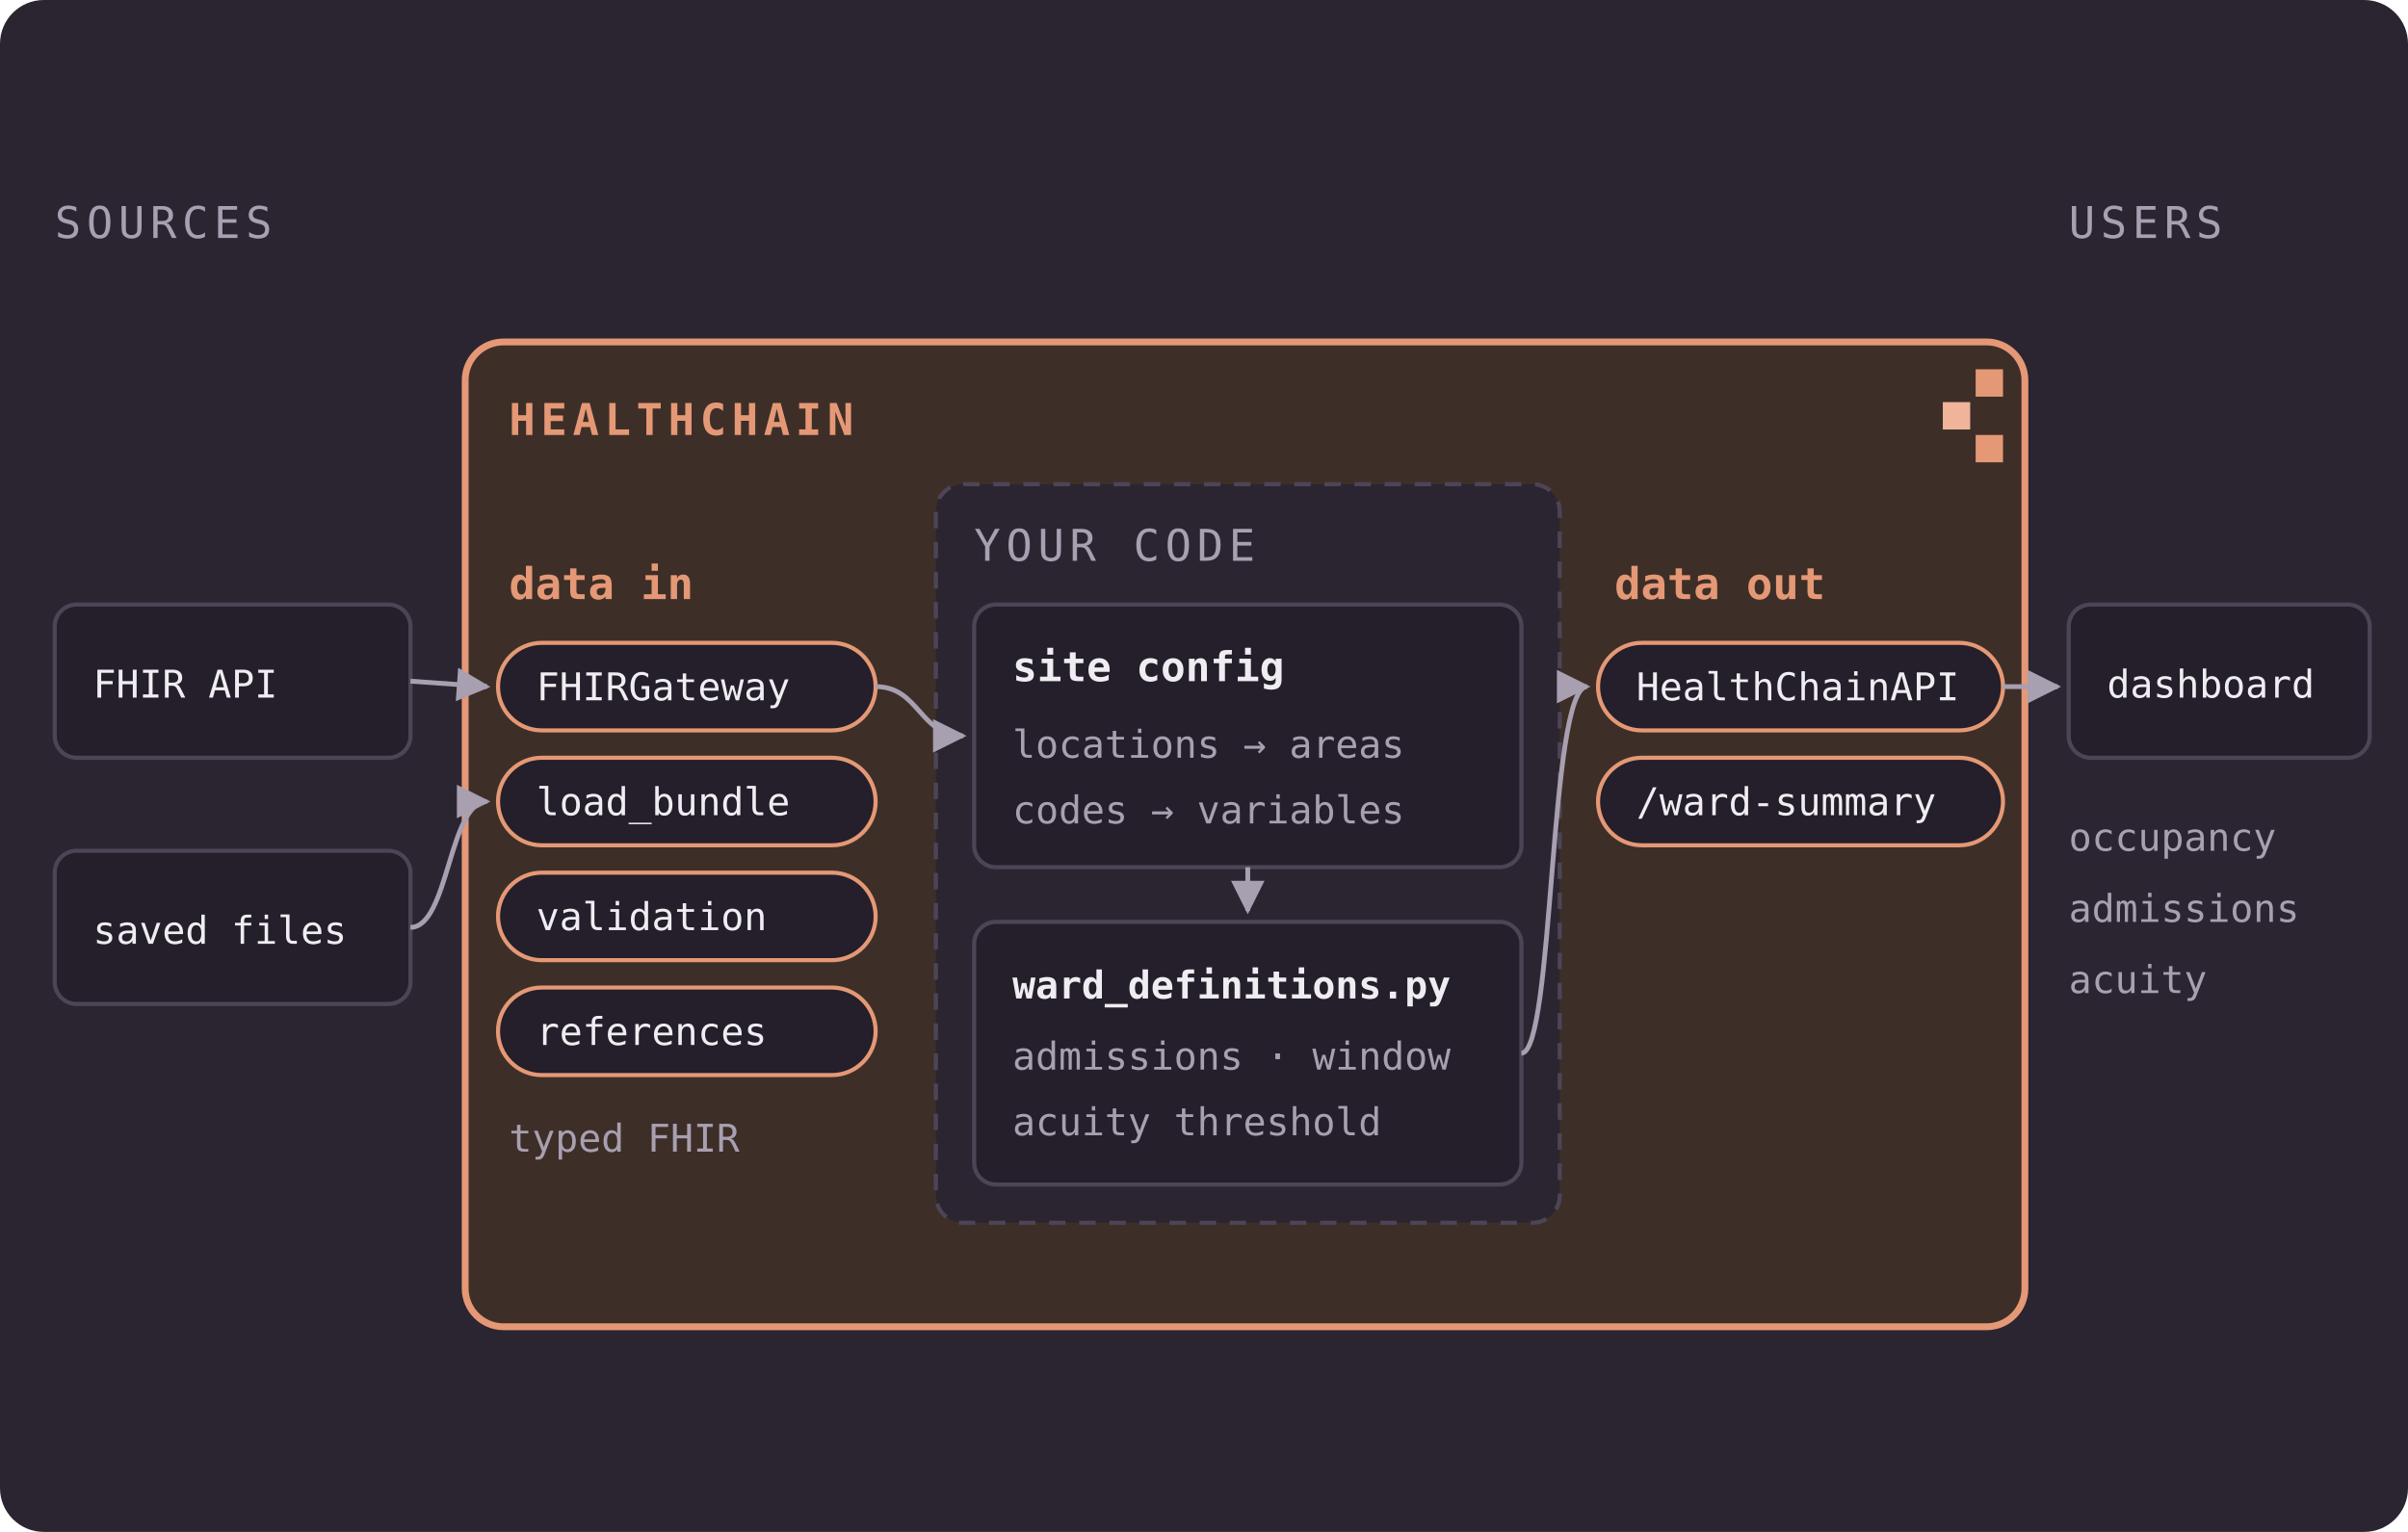
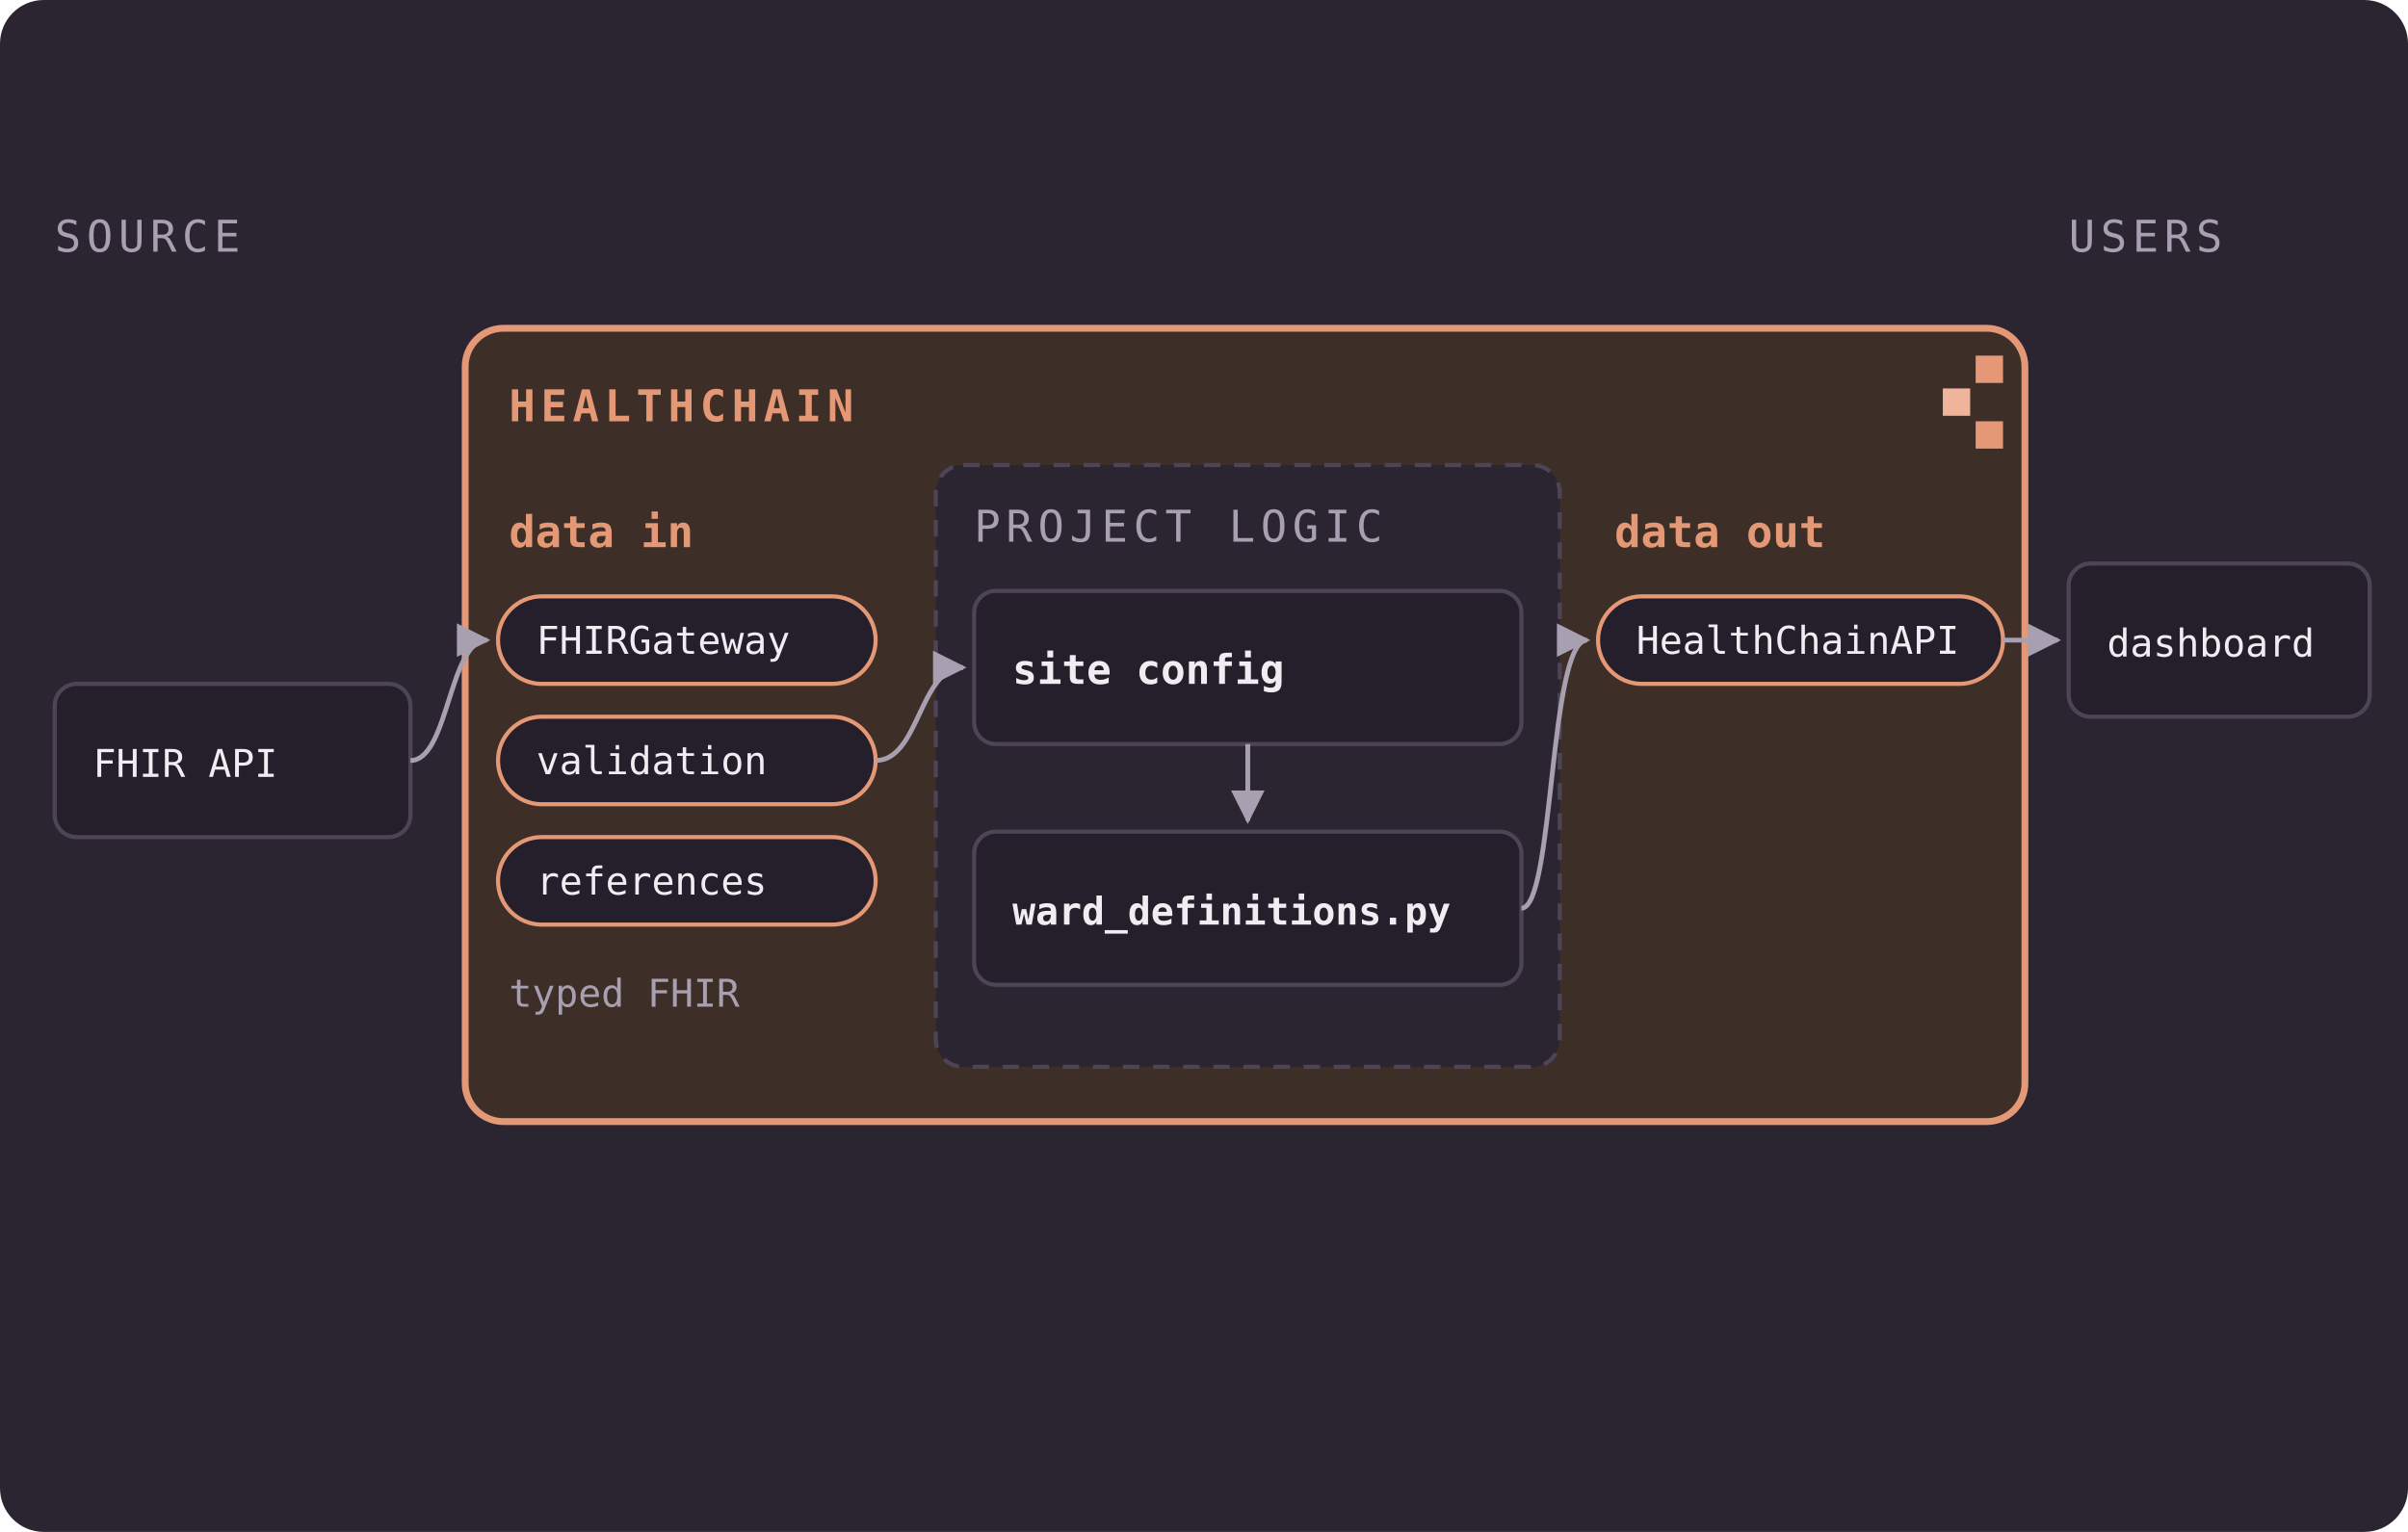
- <svg xmlns="http://www.w3.org/2000/svg" viewBox="0 0 880 560" role="img" aria-label="Ward monitoring application: FHIR data from a live API or saved files enters HealthChain, which reads and checks it with FHIRGateway, load_bundle, validation and reference resolution. Inside the HealthChain boundary, your site config maps local locations and codes and ward_definitions.py computes the measures. HealthChainAPI serves the per-area summary at GET /ward-summary to a dashboard.">
+ <svg xmlns="http://www.w3.org/2000/svg" viewBox="0 0 880 560" role="img" aria-label="Ward monitoring architecture: records from a hospital FHIR API enter HealthChain, which reads them with FHIRGateway, validates them and resolves references. Inside the HealthChain boundary sits the project logic: a site config, then ward_definitions.py. HealthChainAPI serves the per-area summary to a dashboard.">
  <rect x="0" y="0" width="880" height="560" rx="16" fill="#2b2532" />
-   <g transform="translate(0,35)">
-     <text x="20" y="52" font-size="16" letter-spacing="2" font-family="ui-monospace, 'SF Mono', Menlo, Consolas, monospace" fill="#a89fb0">SOURCES</text>
-     <text x="756" y="52" font-size="16" letter-spacing="2" font-family="ui-monospace, 'SF Mono', Menlo, Consolas, monospace" fill="#a89fb0">USERS</text>
-     <rect x="20" y="186" width="130" height="56" rx="8" fill="#241f2a" stroke="#4d4556" stroke-width="1.5" />
-     <text x="34" y="220" font-size="14" font-family="ui-monospace, 'SF Mono', Menlo, Consolas, monospace" fill="#f0edf2">FHIR API</text>
-     <rect x="20" y="276" width="130" height="56" rx="8" fill="#241f2a" stroke="#4d4556" stroke-width="1.5" />
-     <text x="34" y="310" font-size="14" font-family="ui-monospace, 'SF Mono', Menlo, Consolas, monospace" fill="#f0edf2">saved files</text>
-     <rect x="170" y="90" width="570" height="360" rx="14" fill="#3d2f28" stroke="#e59875" stroke-width="2.5" />
-     <text x="186" y="124" font-size="16" font-weight="700" letter-spacing="2" font-family="ui-monospace, 'SF Mono', Menlo, Consolas, monospace" fill="#e59875">HEALTHCHAIN</text>
-     <rect x="722" y="100" width="10" height="10" fill="#e59875" />
-     <rect x="710" y="112" width="10" height="10" fill="#f0b49a" />
-     <rect x="722" y="124" width="10" height="10" fill="#e59875" />
-     <path d="M150 214 L178 216" stroke="#a89fb0" stroke-width="1.75" fill="none" marker-end="url(#wa1)" />
-     <path d="M150 304 C164 304 164 258 178 258" stroke="#a89fb0" stroke-width="1.75" fill="none" marker-end="url(#wa1)" />
-     <text x="186" y="184" font-size="16" font-weight="700" font-family="ui-monospace, 'SF Mono', Menlo, Consolas, monospace" fill="#e59875">data in</text>
-     <rect x="182" y="200" width="138" height="32" rx="16" fill="#241f2a" stroke="#e59875" stroke-width="1.5" />
-     <text x="196" y="221" font-size="14" font-family="ui-monospace, 'SF Mono', Menlo, Consolas, monospace" fill="#f0edf2">FHIRGateway</text>
-     <rect x="182" y="242" width="138" height="32" rx="16" fill="#241f2a" stroke="#e59875" stroke-width="1.5" />
-     <text x="196" y="263" font-size="14" font-family="ui-monospace, 'SF Mono', Menlo, Consolas, monospace" fill="#f0edf2">load_bundle</text>
-     <rect x="182" y="284" width="138" height="32" rx="16" fill="#241f2a" stroke="#e59875" stroke-width="1.5" />
-     <text x="196" y="305" font-size="14" font-family="ui-monospace, 'SF Mono', Menlo, Consolas, monospace" fill="#f0edf2">validation</text>
-     <rect x="182" y="326" width="138" height="32" rx="16" fill="#241f2a" stroke="#e59875" stroke-width="1.5" />
-     <text x="196" y="347" font-size="14" font-family="ui-monospace, 'SF Mono', Menlo, Consolas, monospace" fill="#f0edf2">references</text>
-     <text x="186" y="386" font-size="14" font-family="ui-monospace, 'SF Mono', Menlo, Consolas, monospace" fill="#a89fb0">typed FHIR</text>
-     <rect x="342" y="142" width="228" height="270" rx="10" fill="#2b2532" stroke="#4d4556" stroke-width="1.5" stroke-dasharray="6 5" />
-     <text x="356" y="170" font-size="16" letter-spacing="2" font-family="ui-monospace, 'SF Mono', Menlo, Consolas, monospace" fill="#a89fb0">YOUR CODE</text>
-     <rect x="356" y="186" width="200" height="96" rx="8" fill="#241f2a" stroke="#4d4556" stroke-width="1.5" />
-     <text x="370" y="214" font-size="15" font-weight="700" font-family="ui-monospace, 'SF Mono', Menlo, Consolas, monospace" fill="#f0edf2">site config</text>
-     <text x="370" y="242" font-size="14" font-family="ui-monospace, 'SF Mono', Menlo, Consolas, monospace" fill="#a89fb0">locations → areas</text>
-     <text x="370" y="266" font-size="14" font-family="ui-monospace, 'SF Mono', Menlo, Consolas, monospace" fill="#a89fb0">codes → variables</text>
-     <rect x="356" y="302" width="200" height="96" rx="8" fill="#241f2a" stroke="#4d4556" stroke-width="1.5" />
-     <text x="370" y="330" font-size="14" font-weight="700" font-family="ui-monospace, 'SF Mono', Menlo, Consolas, monospace" fill="#f0edf2">ward_definitions.py</text>
-     <text x="370" y="356" font-size="14" font-family="ui-monospace, 'SF Mono', Menlo, Consolas, monospace" fill="#a89fb0">admissions · window</text>
-     <text x="370" y="380" font-size="14" font-family="ui-monospace, 'SF Mono', Menlo, Consolas, monospace" fill="#a89fb0">acuity threshold</text>
-     <path d="M320 216 C336 216 336 234 352 234" stroke="#a89fb0" stroke-width="1.75" fill="none" marker-end="url(#wa1)" />
-     <path d="M456 282 L456 298" stroke="#a89fb0" stroke-width="1.75" fill="none" marker-end="url(#wa1)" />
-     <path d="M556 350 C568 350 566 216 580 216" stroke="#a89fb0" stroke-width="1.75" fill="none" marker-end="url(#wa1)" />
-     <text x="590" y="184" font-size="16" font-weight="700" font-family="ui-monospace, 'SF Mono', Menlo, Consolas, monospace" fill="#e59875">data out</text>
-     <rect x="584" y="200" width="148" height="32" rx="16" fill="#241f2a" stroke="#e59875" stroke-width="1.5" />
-     <text x="598" y="221" font-size="14" font-family="ui-monospace, 'SF Mono', Menlo, Consolas, monospace" fill="#f0edf2">HealthChainAPI</text>
-     <rect x="584" y="242" width="148" height="32" rx="16" fill="#241f2a" stroke="#e59875" stroke-width="1.5" />
-     <text x="598" y="263" font-size="14" font-family="ui-monospace, 'SF Mono', Menlo, Consolas, monospace" fill="#f0edf2">/ward-summary</text>
-     <path d="M732 216 L752 216" stroke="#a89fb0" stroke-width="1.75" fill="none" marker-end="url(#wa1)" />
-     <rect x="756" y="186" width="110" height="56" rx="8" fill="#241f2a" stroke="#4d4556" stroke-width="1.5" />
-     <text x="770" y="220" font-size="14" font-family="ui-monospace, 'SF Mono', Menlo, Consolas, monospace" fill="#f0edf2">dashboard</text>
-     <text x="756" y="276" font-size="14" font-family="ui-monospace, 'SF Mono', Menlo, Consolas, monospace" fill="#a89fb0">occupancy</text>
-     <text x="756" y="302" font-size="14" font-family="ui-monospace, 'SF Mono', Menlo, Consolas, monospace" fill="#a89fb0">admissions</text>
-     <text x="756" y="328" font-size="14" font-family="ui-monospace, 'SF Mono', Menlo, Consolas, monospace" fill="#a89fb0">acuity</text>
-   </g>
+   <text x="20" y="92" font-size="16" letter-spacing="2" font-family="ui-monospace, 'SF Mono', Menlo, Consolas, monospace" fill="#a89fb0">SOURCE</text>
+   <text x="756" y="92" font-size="16" letter-spacing="2" font-family="ui-monospace, 'SF Mono', Menlo, Consolas, monospace" fill="#a89fb0">USERS</text>
+   <rect x="20" y="250" width="130" height="56" rx="8" fill="#241f2a" stroke="#4d4556" stroke-width="1.5" />
+   <text x="34" y="284" font-size="14" font-family="ui-monospace, 'SF Mono', Menlo, Consolas, monospace" fill="#f0edf2">FHIR API</text>
+   <rect x="170" y="120" width="570" height="290" rx="14" fill="#3d2f28" stroke="#e59875" stroke-width="2.5" />
+   <text x="186" y="154" font-size="16" font-weight="700" letter-spacing="2" font-family="ui-monospace, 'SF Mono', Menlo, Consolas, monospace" fill="#e59875">HEALTHCHAIN</text>
+   <rect x="722" y="130" width="10" height="10" fill="#e59875" />
+   <rect x="710" y="142" width="10" height="10" fill="#f0b49a" />
+   <rect x="722" y="154" width="10" height="10" fill="#e59875" />
+   <text x="186" y="200" font-size="16" font-weight="700" font-family="ui-monospace, 'SF Mono', Menlo, Consolas, monospace" fill="#e59875">data in</text>
+   <rect x="182" y="218" width="138" height="32" rx="16" fill="#241f2a" stroke="#e59875" stroke-width="1.5" />
+   <text x="196" y="239" font-size="14" font-family="ui-monospace, 'SF Mono', Menlo, Consolas, monospace" fill="#f0edf2">FHIRGateway</text>
+   <rect x="182" y="262" width="138" height="32" rx="16" fill="#241f2a" stroke="#e59875" stroke-width="1.5" />
+   <text x="196" y="283" font-size="14" font-family="ui-monospace, 'SF Mono', Menlo, Consolas, monospace" fill="#f0edf2">validation</text>
+   <rect x="182" y="306" width="138" height="32" rx="16" fill="#241f2a" stroke="#e59875" stroke-width="1.5" />
+   <text x="196" y="327" font-size="14" font-family="ui-monospace, 'SF Mono', Menlo, Consolas, monospace" fill="#f0edf2">references</text>
+   <text x="186" y="368" font-size="14" font-family="ui-monospace, 'SF Mono', Menlo, Consolas, monospace" fill="#a89fb0">typed FHIR</text>
+   <path d="M150 278 C164 278 164 234 178 234" stroke="#a89fb0" stroke-width="1.75" fill="none" marker-end="url(#wa1)" />
+   <rect x="342" y="170" width="228" height="220" rx="10" fill="#2b2532" stroke="#4d4556" stroke-width="1.5" stroke-dasharray="6 5" />
+   <text x="356" y="198" font-size="16" letter-spacing="2" font-family="ui-monospace, 'SF Mono', Menlo, Consolas, monospace" fill="#a89fb0">PROJECT LOGIC</text>
+   <rect x="356" y="216" width="200" height="56" rx="8" fill="#241f2a" stroke="#4d4556" stroke-width="1.5" />
+   <text x="370" y="250" font-size="15" font-weight="700" font-family="ui-monospace, 'SF Mono', Menlo, Consolas, monospace" fill="#f0edf2">site config</text>
+   <rect x="356" y="304" width="200" height="56" rx="8" fill="#241f2a" stroke="#4d4556" stroke-width="1.5" />
+   <text x="370" y="338" font-size="14" font-weight="700" font-family="ui-monospace, 'SF Mono', Menlo, Consolas, monospace" fill="#f0edf2">ward_definitions.py</text>
+   <path d="M320 278 C336 278 336 244 352 244" stroke="#a89fb0" stroke-width="1.75" fill="none" marker-end="url(#wa1)" />
+   <path d="M456 272 L456 300" stroke="#a89fb0" stroke-width="1.75" fill="none" marker-end="url(#wa1)" />
+   <path d="M556 332 C568 332 566 234 580 234" stroke="#a89fb0" stroke-width="1.75" fill="none" marker-end="url(#wa1)" />
+   <text x="590" y="200" font-size="16" font-weight="700" font-family="ui-monospace, 'SF Mono', Menlo, Consolas, monospace" fill="#e59875">data out</text>
+   <rect x="584" y="218" width="148" height="32" rx="16" fill="#241f2a" stroke="#e59875" stroke-width="1.5" />
+   <text x="598" y="239" font-size="14" font-family="ui-monospace, 'SF Mono', Menlo, Consolas, monospace" fill="#f0edf2">HealthChainAPI</text>
+   <path d="M732 234 L752 234" stroke="#a89fb0" stroke-width="1.75" fill="none" marker-end="url(#wa1)" />
+   <rect x="756" y="206" width="110" height="56" rx="8" fill="#241f2a" stroke="#4d4556" stroke-width="1.5" />
+   <text x="770" y="240" font-size="14" font-family="ui-monospace, 'SF Mono', Menlo, Consolas, monospace" fill="#f0edf2">dashboard</text>
  <defs>
    <marker id="wa1" viewBox="0 0 10 10" refX="9" refY="5" markerWidth="7" markerHeight="7" orient="auto-start-reverse">
      <path d="M0 0 L10 5 L0 10 z" fill="#a89fb0" />
    </marker>
  </defs>
</svg>
